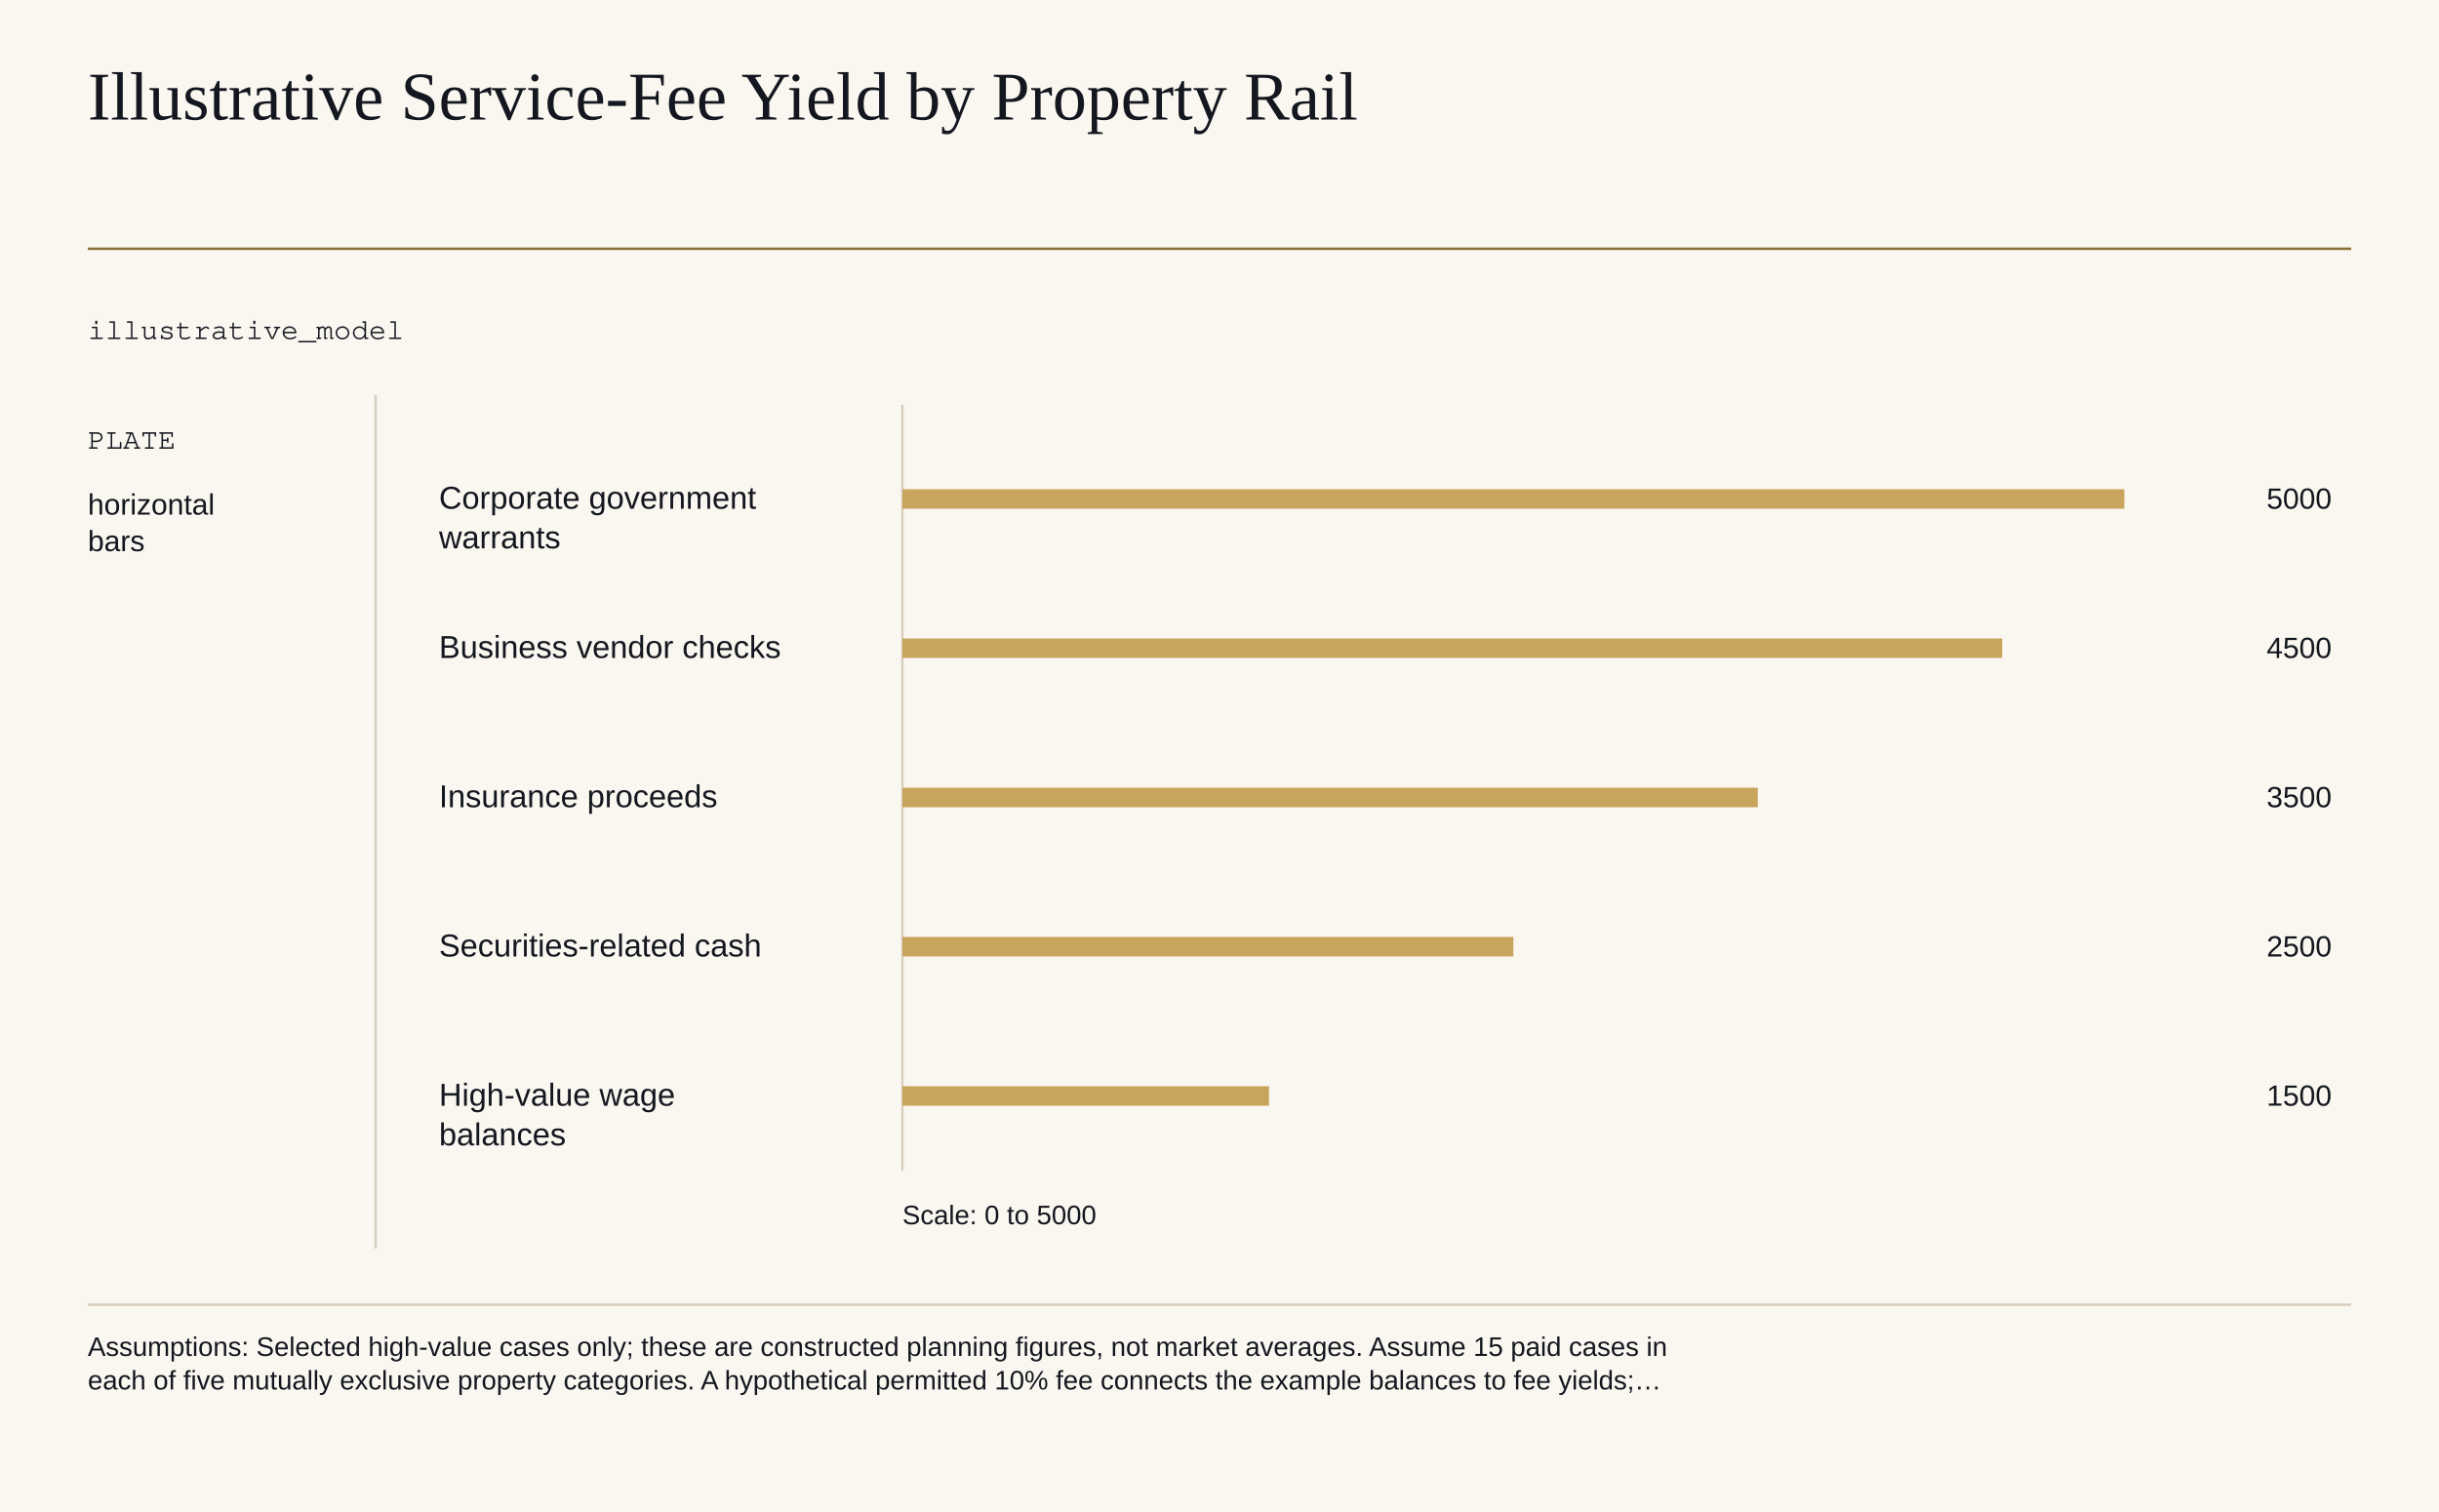
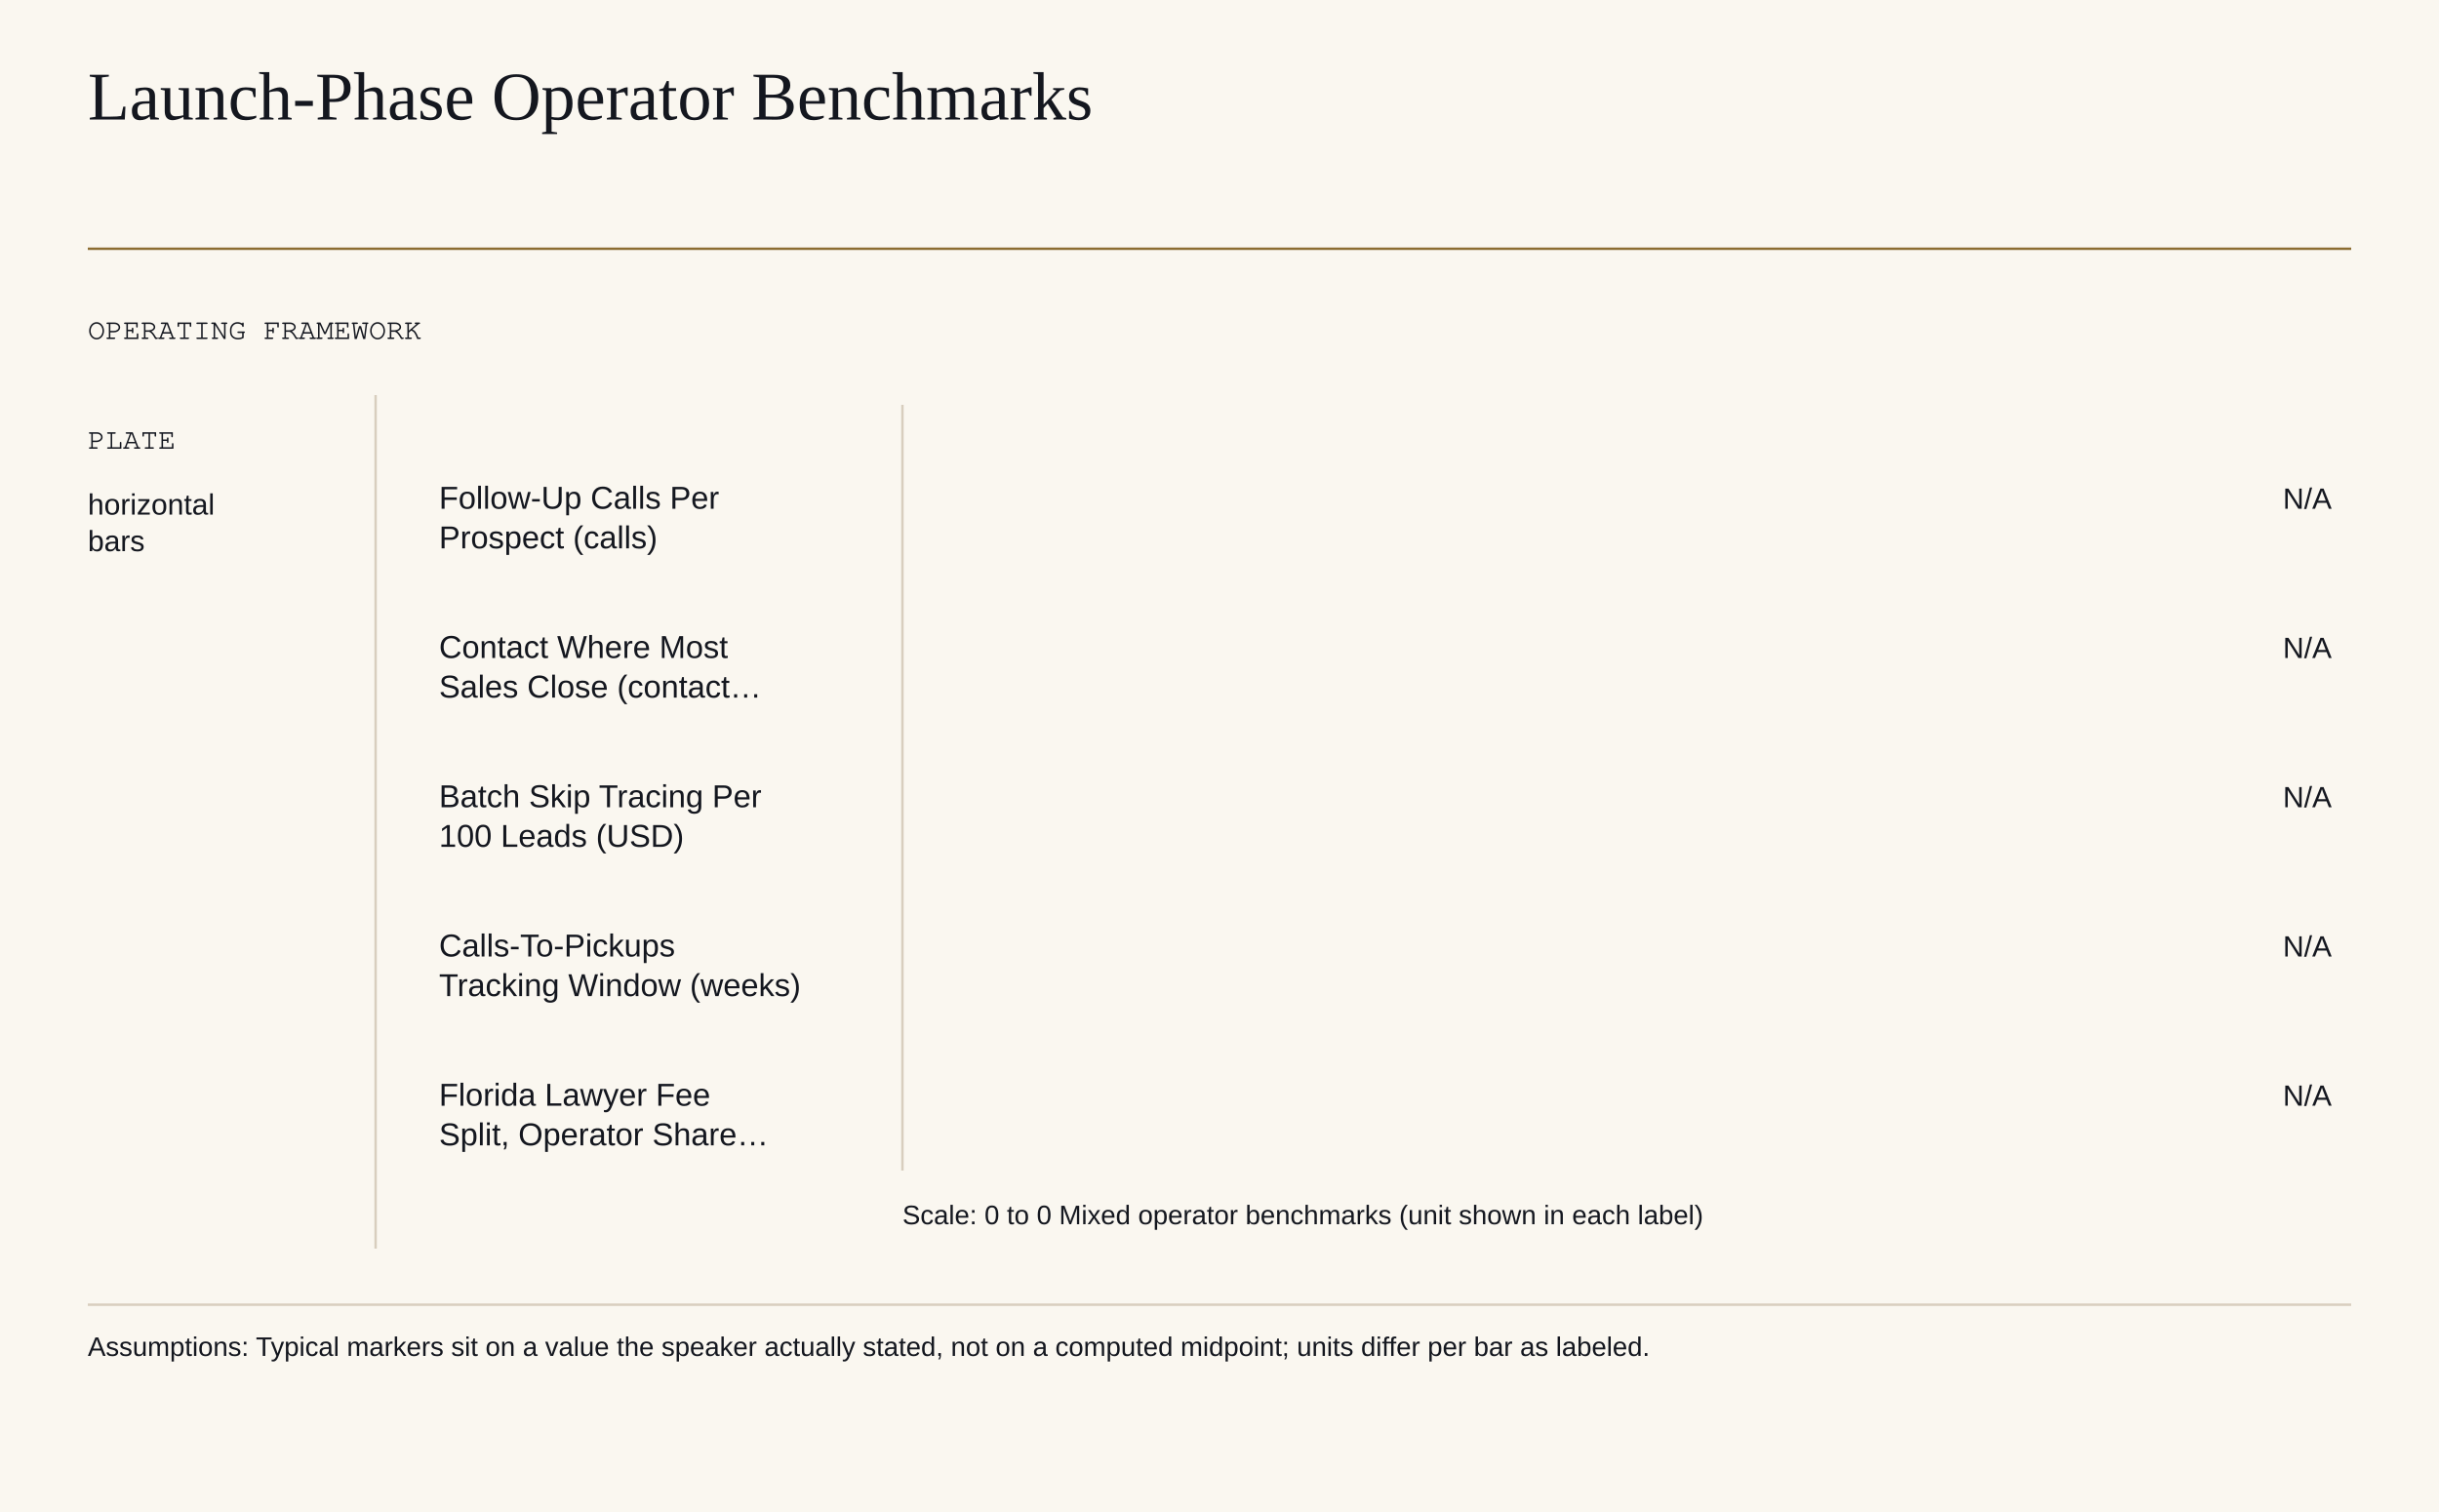
<svg xmlns="http://www.w3.org/2000/svg" viewBox="0 0 1000 620" role="img">
  <rect x="0" y="0" width="1000" height="620" fill="#FAF7F0" stroke="none" stroke-width="1" />
  <text x="36" y="49" font-family="Georgia, 'Times New Roman', serif" font-size="28" fill="#14171F" text-anchor="start" style="font-variant-numeric:tabular-nums">
-     <tspan x="36" dy="0">Illustrative Service-Fee Yield by Property Rail</tspan>
+     <tspan x="36" dy="0">Launch-Phase Operator Benchmarks</tspan>
  </text>
  <line x1="36" y1="102" x2="964" y2="102" stroke="#8C6D32" stroke-width="1" />
  <text x="36" y="139" font-family="Courier, monospace" font-size="12" fill="#14171F" text-anchor="start" style="font-variant-numeric:tabular-nums">
-     <tspan x="36" dy="0">illustrative_model</tspan>
+     <tspan x="36" dy="0">OPERATING FRAMEWORK</tspan>
  </text>
  <line x1="154" y1="162" x2="154" y2="512" stroke="#D8CEBE" stroke-width="1" />
  <text x="36" y="184" font-family="Courier, monospace" font-size="12" fill="#14171F" text-anchor="start" style="font-variant-numeric:tabular-nums">
    <tspan x="36" dy="0">PLATE</tspan>
  </text>
  <text x="36" y="211" font-family="Arial, Helvetica, sans-serif" font-size="12" fill="#14171F" text-anchor="start" style="font-variant-numeric:tabular-nums">
    <tspan x="36" dy="0">horizontal</tspan>
    <tspan x="36" dy="15.0">bars</tspan>
  </text>
  <line x1="370.0" y1="166" x2="370.0" y2="480" stroke="#D8CEBE" stroke-width="1" />
  <text x="180" y="208.6" font-family="Arial, Helvetica, sans-serif" font-size="13" fill="#14171F" text-anchor="start" style="font-variant-numeric:tabular-nums">
-     <tspan x="180" dy="0">Corporate government</tspan>
-     <tspan x="180" dy="16.25">warrants</tspan>
+     <tspan x="180" dy="0">Follow-Up Calls Per</tspan>
+     <tspan x="180" dy="16.25">Prospect (calls)</tspan>
  </text>
-   <rect x="370.0" y="200.6" width="501.0" height="8" fill="#C9A45C" stroke="none" stroke-width="1" />
  <text x="956" y="208.6" font-family="Arial, Helvetica, sans-serif" font-size="12" fill="#14171F" text-anchor="end" style="font-variant-numeric:tabular-nums">
-     <tspan x="956" dy="0">5000</tspan>
+     <tspan x="956" dy="0">N/A</tspan>
  </text>
  <text x="180" y="269.8" font-family="Arial, Helvetica, sans-serif" font-size="13" fill="#14171F" text-anchor="start" style="font-variant-numeric:tabular-nums">
-     <tspan x="180" dy="0">Business vendor checks</tspan>
+     <tspan x="180" dy="0">Contact Where Most</tspan>
+     <tspan x="180" dy="16.25">Sales Close (contact…</tspan>
  </text>
-   <rect x="370.0" y="261.8" width="450.9" height="8" fill="#C9A45C" stroke="none" stroke-width="1" />
  <text x="956" y="269.8" font-family="Arial, Helvetica, sans-serif" font-size="12" fill="#14171F" text-anchor="end" style="font-variant-numeric:tabular-nums">
-     <tspan x="956" dy="0">4500</tspan>
+     <tspan x="956" dy="0">N/A</tspan>
  </text>
  <text x="180" y="331.0" font-family="Arial, Helvetica, sans-serif" font-size="13" fill="#14171F" text-anchor="start" style="font-variant-numeric:tabular-nums">
-     <tspan x="180" dy="0">Insurance proceeds</tspan>
+     <tspan x="180" dy="0">Batch Skip Tracing Per</tspan>
+     <tspan x="180" dy="16.25">100 Leads (USD)</tspan>
  </text>
-   <rect x="370.0" y="323.0" width="350.7" height="8" fill="#C9A45C" stroke="none" stroke-width="1" />
  <text x="956" y="331.0" font-family="Arial, Helvetica, sans-serif" font-size="12" fill="#14171F" text-anchor="end" style="font-variant-numeric:tabular-nums">
-     <tspan x="956" dy="0">3500</tspan>
+     <tspan x="956" dy="0">N/A</tspan>
  </text>
  <text x="180" y="392.2" font-family="Arial, Helvetica, sans-serif" font-size="13" fill="#14171F" text-anchor="start" style="font-variant-numeric:tabular-nums">
-     <tspan x="180" dy="0">Securities-related cash</tspan>
+     <tspan x="180" dy="0">Calls-To-Pickups</tspan>
+     <tspan x="180" dy="16.25">Tracking Window (weeks)</tspan>
  </text>
-   <rect x="370.0" y="384.2" width="250.5" height="8" fill="#C9A45C" stroke="none" stroke-width="1" />
  <text x="956" y="392.2" font-family="Arial, Helvetica, sans-serif" font-size="12" fill="#14171F" text-anchor="end" style="font-variant-numeric:tabular-nums">
-     <tspan x="956" dy="0">2500</tspan>
+     <tspan x="956" dy="0">N/A</tspan>
  </text>
  <text x="180" y="453.4" font-family="Arial, Helvetica, sans-serif" font-size="13" fill="#14171F" text-anchor="start" style="font-variant-numeric:tabular-nums">
-     <tspan x="180" dy="0">High-value wage</tspan>
-     <tspan x="180" dy="16.25">balances</tspan>
+     <tspan x="180" dy="0">Florida Lawyer Fee</tspan>
+     <tspan x="180" dy="16.25">Split, Operator Share…</tspan>
  </text>
-   <rect x="370.0" y="445.4" width="150.3" height="8" fill="#C9A45C" stroke="none" stroke-width="1" />
  <text x="956" y="453.4" font-family="Arial, Helvetica, sans-serif" font-size="12" fill="#14171F" text-anchor="end" style="font-variant-numeric:tabular-nums">
-     <tspan x="956" dy="0">1500</tspan>
+     <tspan x="956" dy="0">N/A</tspan>
  </text>
  <text x="370" y="502" font-family="Arial, Helvetica, sans-serif" font-size="11" fill="#14171F" text-anchor="start" style="font-variant-numeric:tabular-nums">
-     <tspan x="370" dy="0">Scale: 0 to 5000</tspan>
+     <tspan x="370" dy="0">Scale: 0 to 0 Mixed operator benchmarks (unit shown in each label)</tspan>
  </text>
  <line x1="36" y1="535" x2="964" y2="535" stroke="#D8CEBE" stroke-width="1" />
  <text x="36" y="556" font-family="Arial, Helvetica, sans-serif" font-size="11" fill="#14171F" text-anchor="start" style="font-variant-numeric:tabular-nums">
-     <tspan x="36" dy="0">Assumptions: Selected high-value cases only; these are constructed planning figures, not market averages. Assume 15 paid cases in</tspan>
-     <tspan x="36" dy="13.75">each of five mutually exclusive property categories. A hypothetical permitted 10% fee connects the example balances to fee yields;…</tspan>
+     <tspan x="36" dy="0">Assumptions: Typical markers sit on a value the speaker actually stated, not on a computed midpoint; units differ per bar as labeled.</tspan>
  </text>
  <text x="36" y="592" font-family="Arial, Helvetica, sans-serif" font-size="10" fill="#14171F" text-anchor="start" style="font-variant-numeric:tabular-nums">
    <tspan x="36" dy="0" />
  </text>
</svg>
